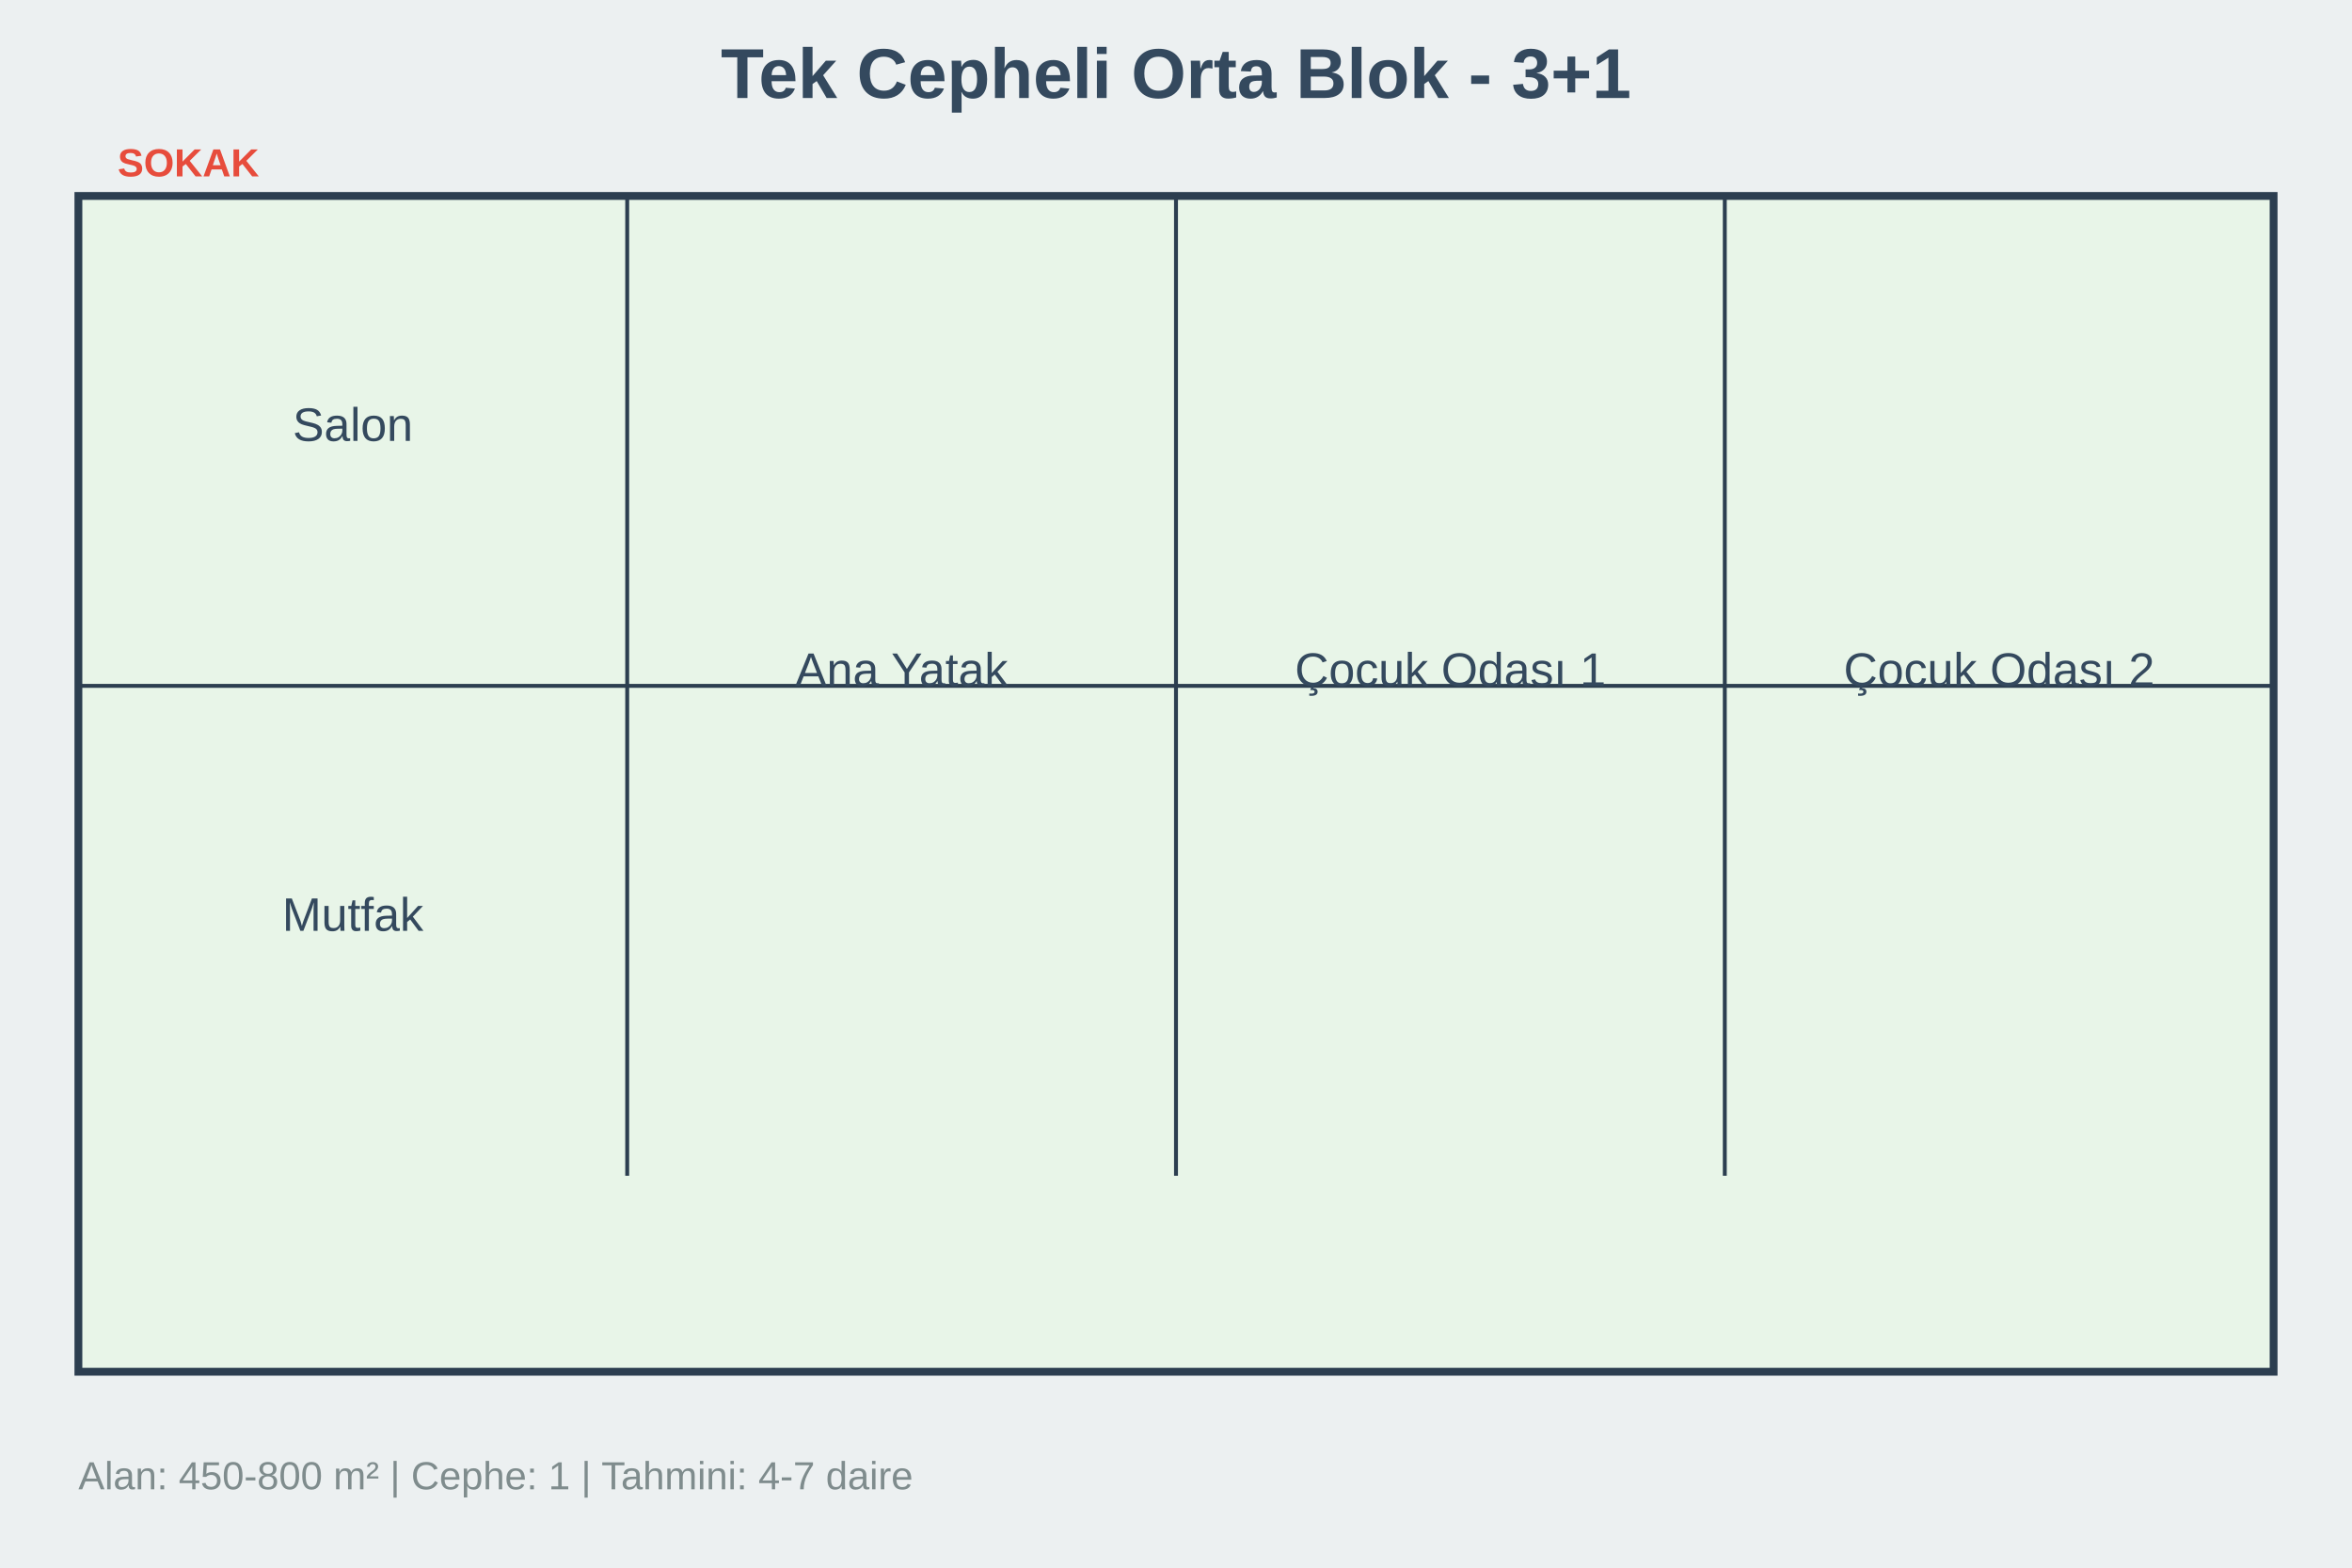
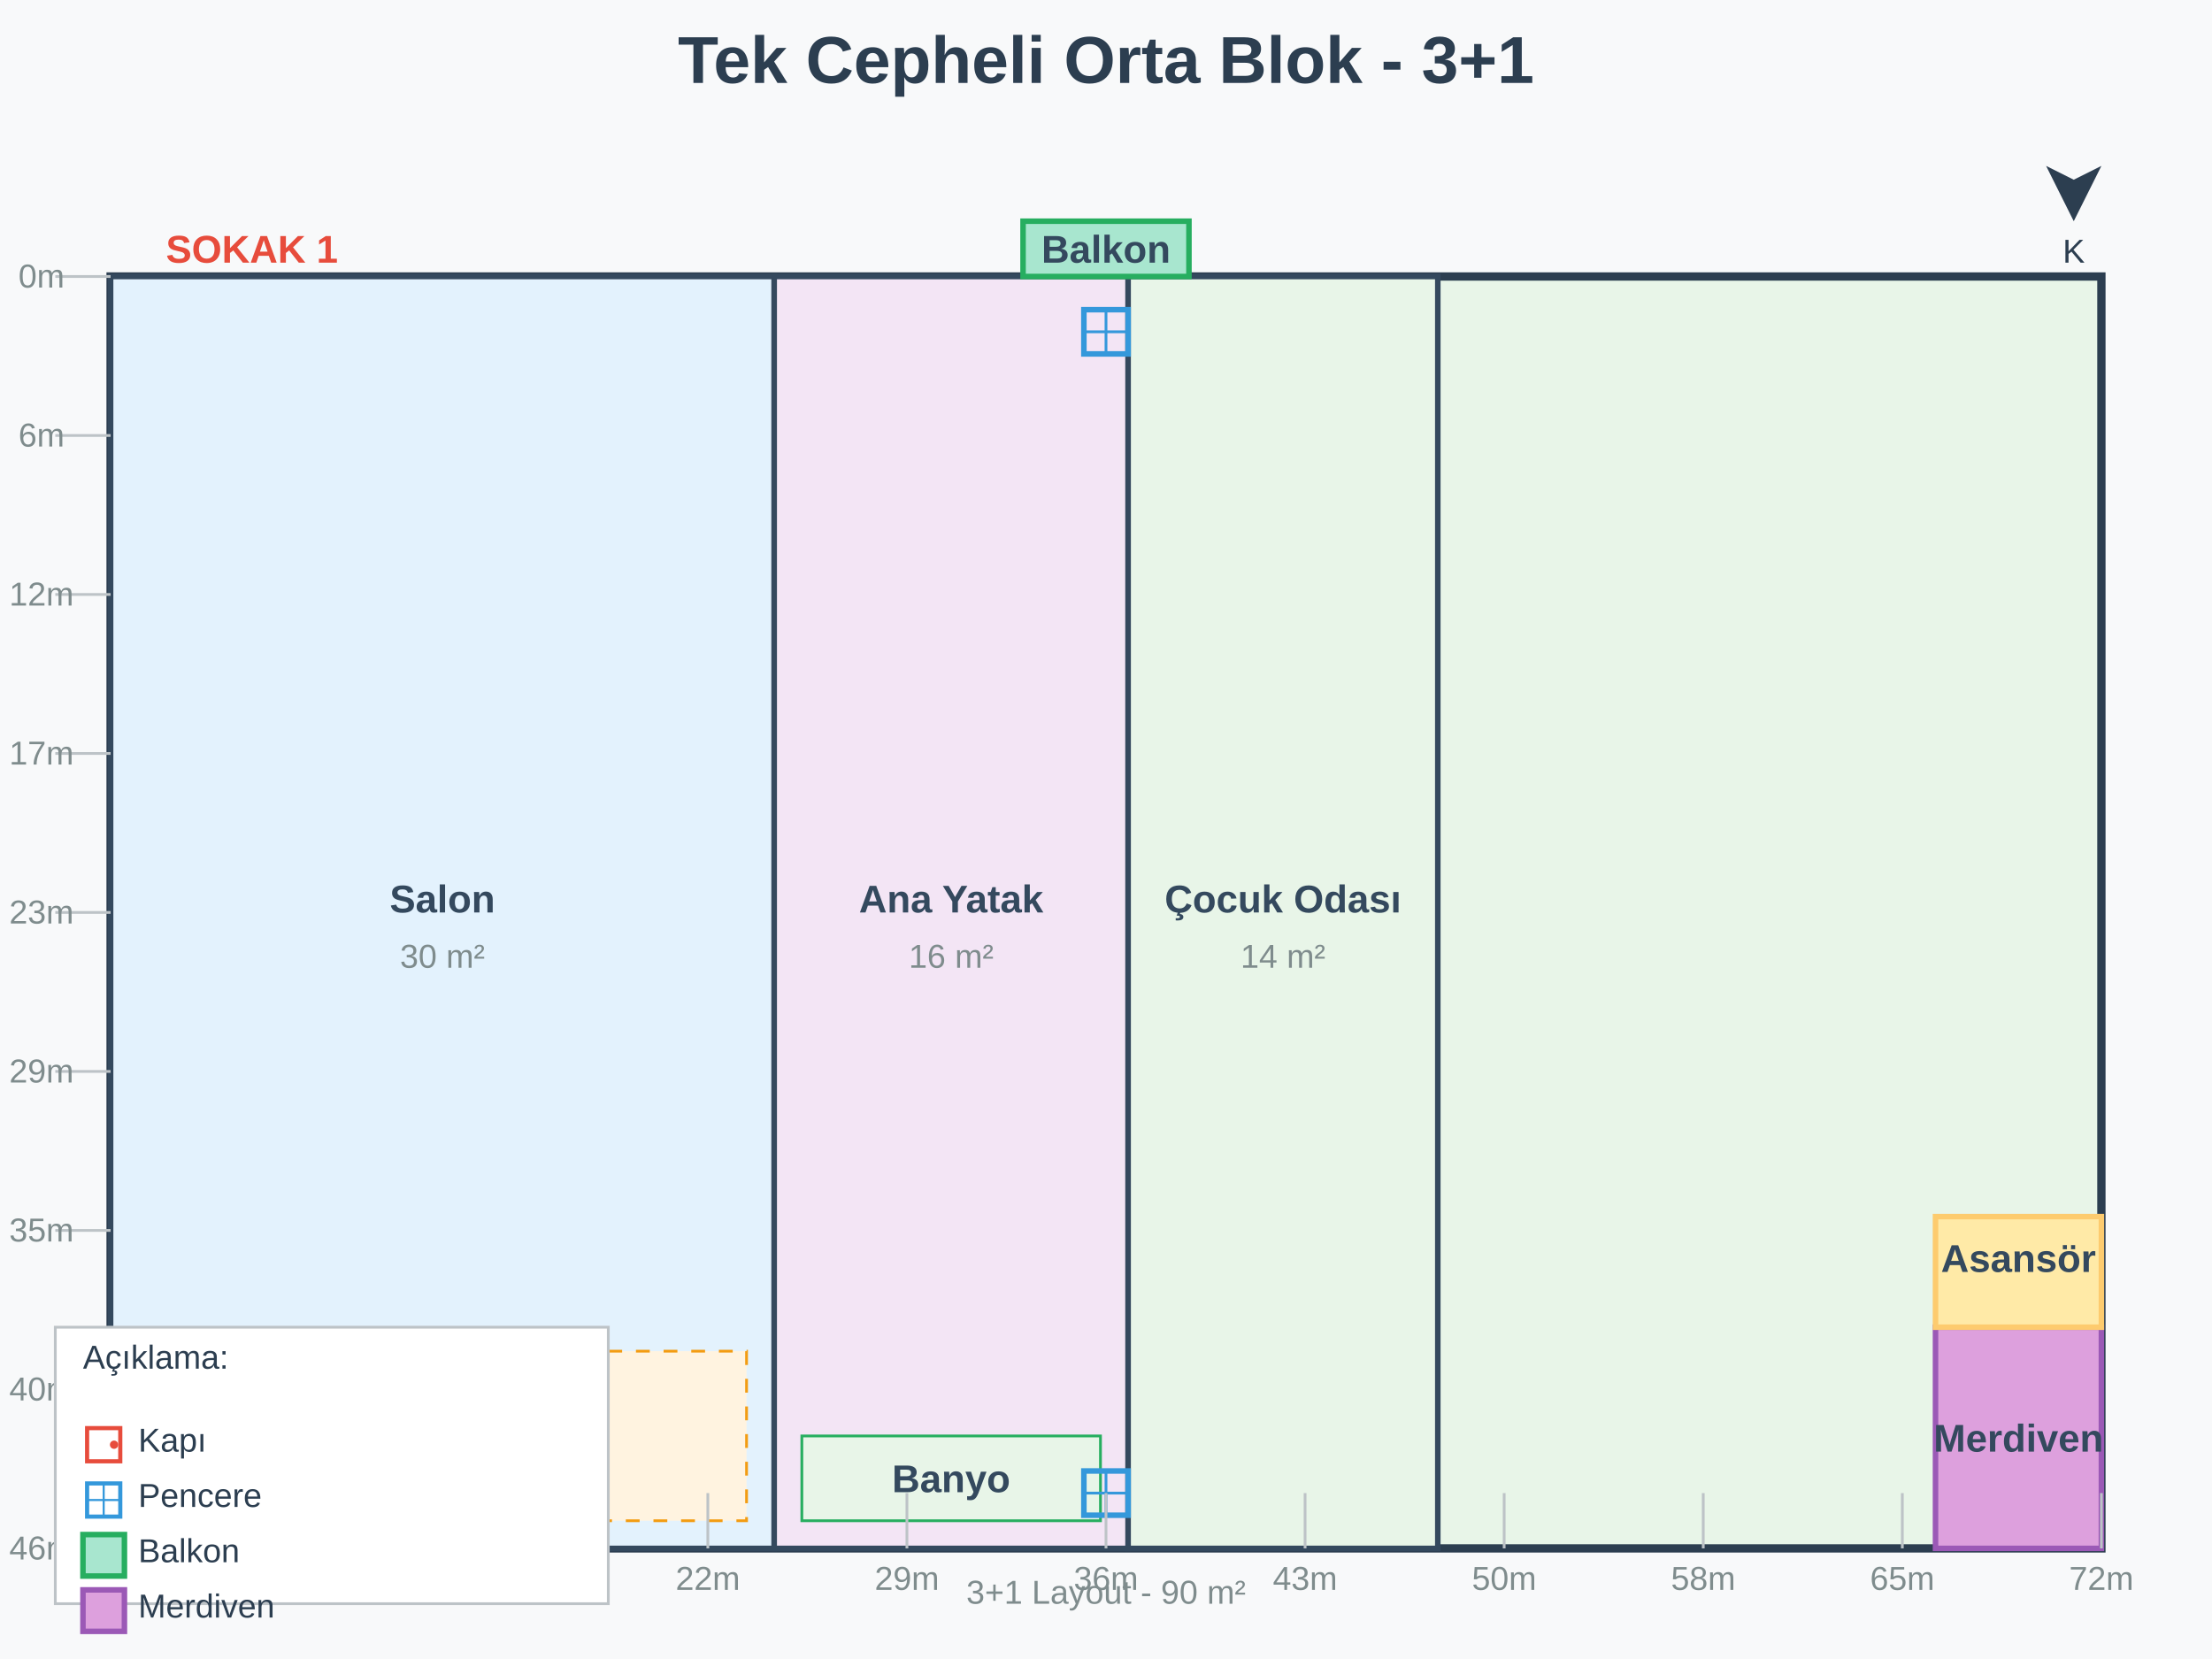
- <svg xmlns="http://www.w3.org/2000/svg" width="600" height="400">
+ <svg xmlns="http://www.w3.org/2000/svg" width="800" height="600">
  <defs>
    <style>
-       .plan-title { font: bold 18px Arial; fill: #34495e; }
-       .room-label { font: 12px Arial; fill: #34495e; }
-       .spec-text { font: 10px Arial; fill: #7f8c8d; }
-       .building-outline { fill: #e8f5e8; stroke: #2c3e50; stroke-width: 2; }
-       .room-divider { stroke: #2c3e50; stroke-width: 1; fill: none; }
-       .street-marker { fill: #e74c3c; font: bold 10px Arial; }
+       .plan-title { font: bold 24px 'Segoe UI', Arial; fill: #2c3e50; }
+       .room-label { font: bold 14px 'Segoe UI', Arial; fill: #34495e; }
+       .measurement { font: 12px 'Segoe UI', Arial; fill: #7f8c8d; }
+       .legend-text { font: 12px 'Segoe UI', Arial; fill: #2c3e50; }
+       .building-outline { fill: #e8f5e8; stroke: #2c3e50; stroke-width: 3; }
+       .room-divider { stroke: #34495e; stroke-width: 2; fill: none; }
+       .door-line { stroke: #e74c3c; stroke-width: 3; fill: none; stroke-dasharray: 5,5; }
+       .window-line { stroke: #3498db; stroke-width: 2; fill: none; }
+       .balcony { fill: #a8e6cf; stroke: #27ae60; stroke-width: 2; }
+       .common-area { fill: #ffeaa7; stroke: #fdcb6e; stroke-width: 2; }
+       .stairs { fill: #dda0dd; stroke: #9b59b6; stroke-width: 2; }
+       .street-marker { fill: #e74c3c; font: bold 14px Arial; }
+       .north-arrow { fill: #2c3e50; }
    </style>
+     <symbol id="door" viewBox="0 0 20 20">
+       <rect x="2" y="2" width="16" height="16" fill="none" stroke="#e74c3c" stroke-width="2" />
+       <circle cx="15" cy="10" r="2" fill="#e74c3c" />
+     </symbol>
+     <symbol id="window" viewBox="0 0 20 20">
+       <rect x="2" y="2" width="16" height="16" fill="none" stroke="#3498db" stroke-width="2" />
+       <line x1="2" y1="10" x2="18" y2="10" stroke="#3498db" stroke-width="1" />
+       <line x1="10" y1="2" x2="10" y2="18" stroke="#3498db" stroke-width="1" />
+     </symbol>
  </defs>
-   <rect x="0" y="0" width="600" height="400" fill="#ecf0f1" />
-   <text x="300" y="25" text-anchor="middle" class="plan-title">Tek Cepheli Orta Blok - 3+1</text>
-   <rect x="20" y="50" width="560" height="300" class="building-outline" />
-   <text x="30" y="45" class="street-marker">SOKAK</text>
-   <line x1="160" y1="50" x2="160" y2="300" class="room-divider" />
-   <line x1="300" y1="50" x2="300" y2="300" class="room-divider" />
-   <line x1="440" y1="50" x2="440" y2="300" class="room-divider" />
-   <line x1="20" y1="175" x2="580" y2="175" class="room-divider" />
-   <text x="90" y="112.5" text-anchor="middle" class="room-label">Salon</text>
-   <text x="90" y="237.5" text-anchor="middle" class="room-label">Mutfak</text>
-   <text x="230" y="175" text-anchor="middle" class="room-label">Ana Yatak</text>
-   <text x="370" y="175" text-anchor="middle" class="room-label">Çocuk Odası 1</text>
-   <text x="510" y="175" text-anchor="middle" class="room-label">Çocuk Odası 2</text>
-   <text x="20" y="380" class="spec-text">Alan: 450-800 m² | Cephe: 1 | Tahmini: 4-7 daire</text>
+   <rect x="0" y="0" width="800" height="600" fill="#f8f9fa" />
+   <text x="400" y="30" text-anchor="middle" class="plan-title">Tek Cepheli Orta Blok - 3+1</text>
+   <g transform="translate(740, 60)">
+     <polygon points="0,0 10,20 20,0 10,5" class="north-arrow" />
+     <text x="10" y="35" text-anchor="middle" class="legend-text">K</text>
+   </g>
+   <rect x="40" y="100" width="720" height="460" class="building-outline" />
+   <text x="60" y="95" class="street-marker">SOKAK 1</text>
+   <rect x="40" y="100" width="240" height="460" fill="#e3f2fd" stroke="#34495e" stroke-width="2" />
+   <text x="160" y="330" text-anchor="middle" class="room-label">Salon</text>
+   <text x="160" y="350" text-anchor="middle" class="measurement">30 m²</text>
+   <rect x="280" y="100" width="128" height="460" fill="#f3e5f5" stroke="#34495e" stroke-width="2" />
+   <text x="344" y="330" text-anchor="middle" class="room-label">Ana Yatak</text>
+   <text x="344" y="350" text-anchor="middle" class="measurement">16 m²</text>
+   <rect x="408" y="100" width="112" height="460" fill="#e8f5e8" stroke="#34495e" stroke-width="2" />
+   <text x="464" y="330" text-anchor="middle" class="room-label">Çocuk Odası</text>
+   <text x="464" y="350" text-anchor="middle" class="measurement">14 m²</text>
+   <rect x="50" y="488.667" width="220" height="61.333" fill="#fff3e0" stroke="#f39c12" stroke-width="1" stroke-dasharray="5,5" />
+   <text x="160" y="524.333" text-anchor="middle" class="room-label">Mutfak</text>
+   <rect x="290" y="519.333" width="108" height="30.667" fill="#e8f5e8" stroke="#27ae60" stroke-width="1" />
+   <text x="344" y="539.667" text-anchor="middle" class="room-label">Banyo</text>
+   <use href="#door" x="60" y="530" width="20" height="20" />
+   <text x="70" y="550" class="measurement">Giriş</text>
+   <use href="#window" x="390" y="110" width="20" height="20" />
+   <use href="#window" x="390" y="530" width="20" height="20" />
+   <rect x="370" y="80" width="60" height="20" class="balcony" />
+   <text x="400" y="95" text-anchor="middle" class="room-label">Balkon</text>
+   <text x="400" y="580" text-anchor="middle" class="measurement">3+1 Layout - 90 m²</text>
+   <rect x="700" y="480" width="60" height="80" class="stairs" />
+   <text x="730" y="525" text-anchor="middle" class="room-label">Merdiven</text>
+   <rect x="700" y="440" width="60" height="40" class="common-area" />
+   <text x="730" y="460" text-anchor="middle" class="room-label">Asansör</text>
+   <line x1="40" y1="540" x2="40" y2="560" stroke="#bdc3c7" stroke-width="1" />
+   <text x="40" y="575" text-anchor="middle" class="measurement">0m</text>
+   <line x1="112" y1="540" x2="112" y2="560" stroke="#bdc3c7" stroke-width="1" />
+   <text x="112" y="575" text-anchor="middle" class="measurement">7m</text>
+   <line x1="184" y1="540" x2="184" y2="560" stroke="#bdc3c7" stroke-width="1" />
+   <text x="184" y="575" text-anchor="middle" class="measurement">14m</text>
+   <line x1="256" y1="540" x2="256" y2="560" stroke="#bdc3c7" stroke-width="1" />
+   <text x="256" y="575" text-anchor="middle" class="measurement">22m</text>
+   <line x1="328" y1="540" x2="328" y2="560" stroke="#bdc3c7" stroke-width="1" />
+   <text x="328" y="575" text-anchor="middle" class="measurement">29m</text>
+   <line x1="400" y1="540" x2="400" y2="560" stroke="#bdc3c7" stroke-width="1" />
+   <text x="400" y="575" text-anchor="middle" class="measurement">36m</text>
+   <line x1="472" y1="540" x2="472" y2="560" stroke="#bdc3c7" stroke-width="1" />
+   <text x="472" y="575" text-anchor="middle" class="measurement">43m</text>
+   <line x1="544" y1="540" x2="544" y2="560" stroke="#bdc3c7" stroke-width="1" />
+   <text x="544" y="575" text-anchor="middle" class="measurement">50m</text>
+   <line x1="616" y1="540" x2="616" y2="560" stroke="#bdc3c7" stroke-width="1" />
+   <text x="616" y="575" text-anchor="middle" class="measurement">58m</text>
+   <line x1="688" y1="540" x2="688" y2="560" stroke="#bdc3c7" stroke-width="1" />
+   <text x="688" y="575" text-anchor="middle" class="measurement">65m</text>
+   <line x1="760" y1="540" x2="760" y2="560" stroke="#bdc3c7" stroke-width="1" />
+   <text x="760" y="575" text-anchor="middle" class="measurement">72m</text>
+   <line x1="20" y1="100" x2="40" y2="100" stroke="#bdc3c7" stroke-width="1" />
+   <text x="15" y="104" text-anchor="middle" class="measurement">0m</text>
+   <line x1="20" y1="157.5" x2="40" y2="157.5" stroke="#bdc3c7" stroke-width="1" />
+   <text x="15" y="161.5" text-anchor="middle" class="measurement">6m</text>
+   <line x1="20" y1="215" x2="40" y2="215" stroke="#bdc3c7" stroke-width="1" />
+   <text x="15" y="219" text-anchor="middle" class="measurement">12m</text>
+   <line x1="20" y1="272.5" x2="40" y2="272.5" stroke="#bdc3c7" stroke-width="1" />
+   <text x="15" y="276.5" text-anchor="middle" class="measurement">17m</text>
+   <line x1="20" y1="330" x2="40" y2="330" stroke="#bdc3c7" stroke-width="1" />
+   <text x="15" y="334" text-anchor="middle" class="measurement">23m</text>
+   <line x1="20" y1="387.5" x2="40" y2="387.5" stroke="#bdc3c7" stroke-width="1" />
+   <text x="15" y="391.5" text-anchor="middle" class="measurement">29m</text>
+   <line x1="20" y1="445" x2="40" y2="445" stroke="#bdc3c7" stroke-width="1" />
+   <text x="15" y="449" text-anchor="middle" class="measurement">35m</text>
+   <line x1="20" y1="502.5" x2="40" y2="502.5" stroke="#bdc3c7" stroke-width="1" />
+   <text x="15" y="506.5" text-anchor="middle" class="measurement">40m</text>
+   <line x1="20" y1="560" x2="40" y2="560" stroke="#bdc3c7" stroke-width="1" />
+   <text x="15" y="564" text-anchor="middle" class="measurement">46m</text>
+   <rect x="20" y="480" width="200" height="100" fill="white" stroke="#bdc3c7" stroke-width="1" />
+   <text x="30" y="495" class="legend-text">Açıklama:</text>
+   <use href="#door" x="30" y="515" width="15" height="15" />
+   <text x="50" y="525" class="legend-text">Kapı</text>
+   <use href="#window" x="30" y="535" width="15" height="15" />
+   <text x="50" y="545" class="legend-text">Pencere</text>
+   <rect x="30" y="555" width="15" height="15" class="balcony" />
+   <text x="50" y="565" class="legend-text">Balkon</text>
+   <rect x="30" y="575" width="15" height="15" class="stairs" />
+   <text x="50" y="585" class="legend-text">Merdiven</text>
</svg>
